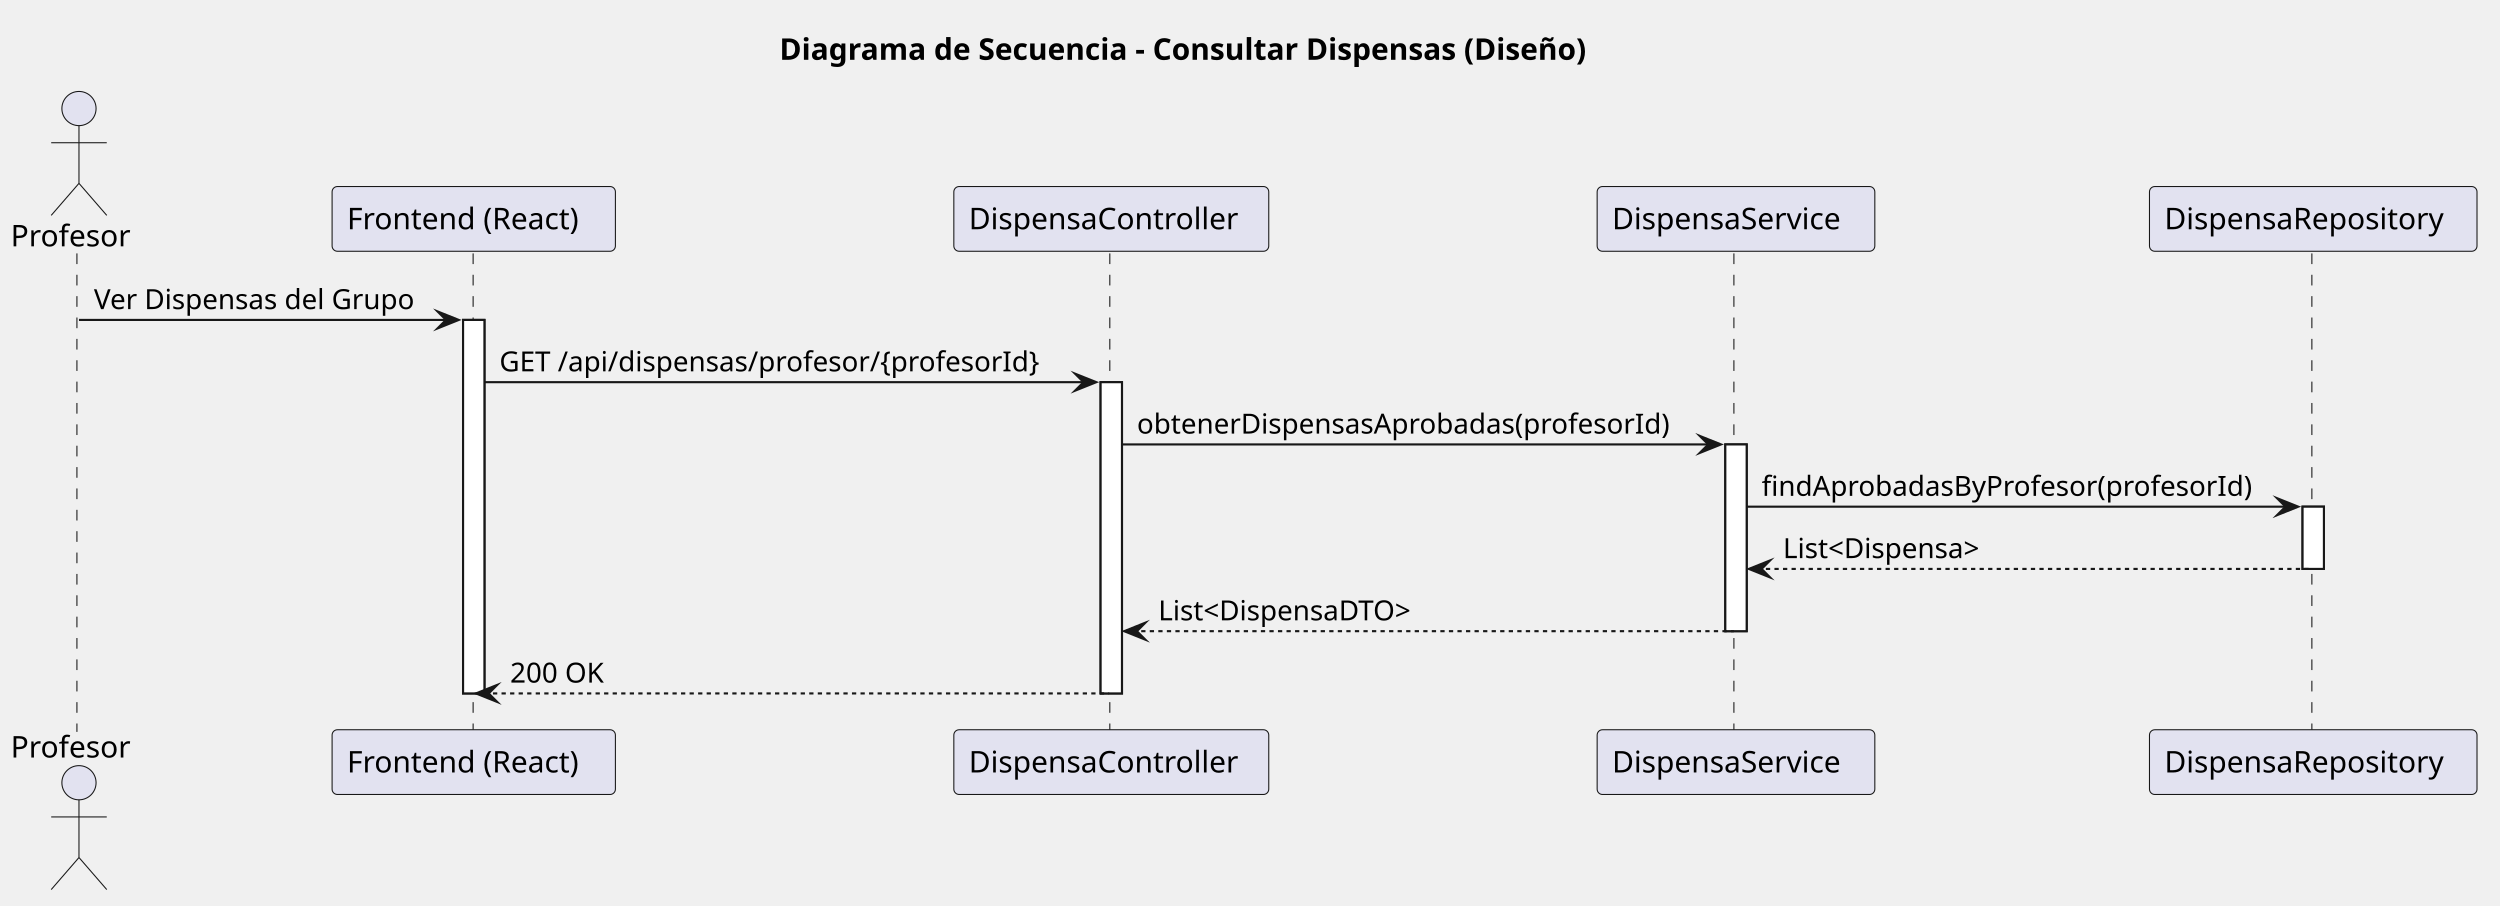
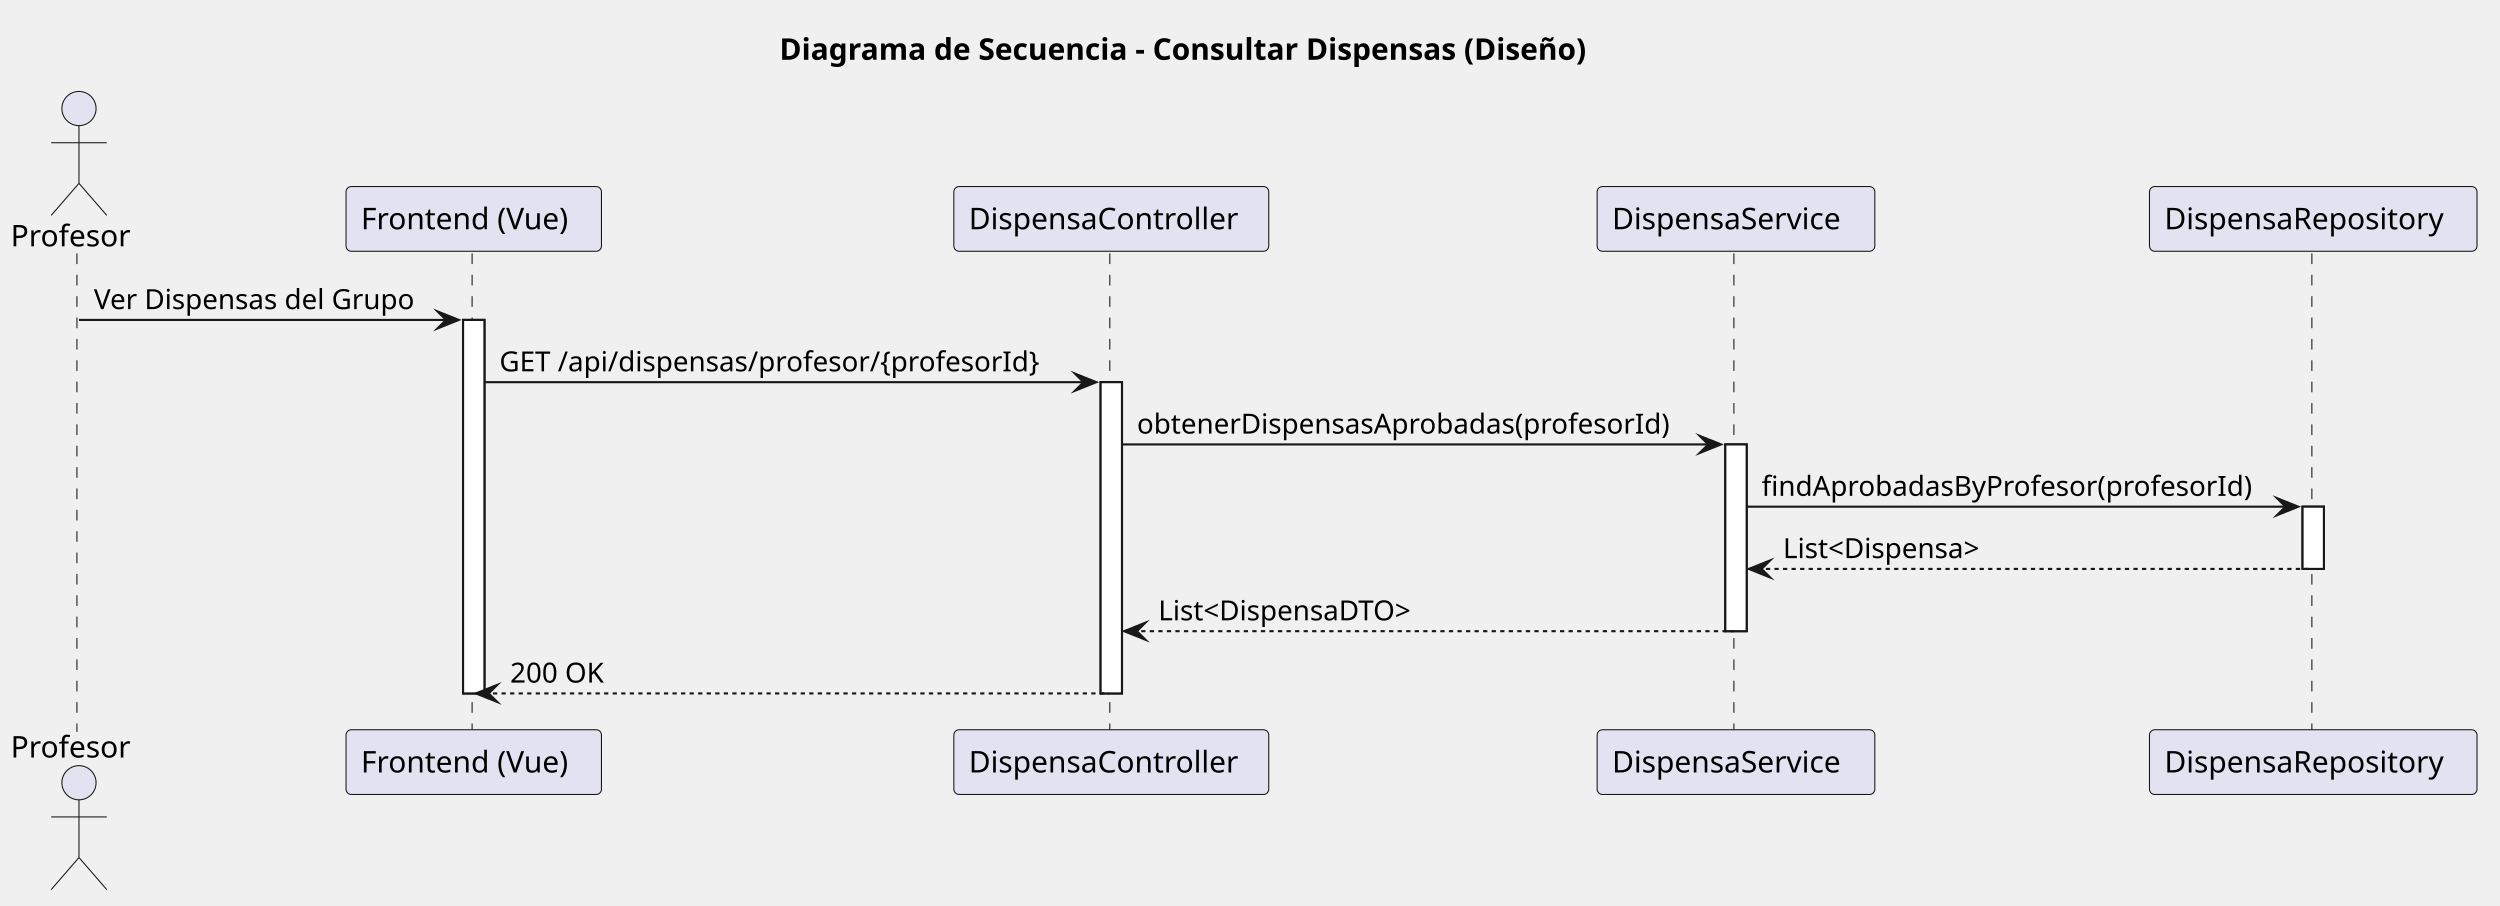
<svg xmlns="http://www.w3.org/2000/svg" contentStyleType="text/css" data-diagram-type="SEQUENCE" height="424px" preserveAspectRatio="none" style="width:1170px;height:424px;background:#FFFFFF;" version="1.1" viewBox="0 0 1170 424" width="1170px" zoomAndPan="magnify">
  <defs />
  <g>
    <g class="title" data-source-line="1">
      <text fill="#000000" font-family="sans-serif" font-size="14" font-weight="700" lengthAdjust="spacing" textLength="433.679" x="364.779" y="27.995">Diagrama de Secuencia - Consultar Dispensas (Diseño)</text>
    </g>
    <g>
      <rect fill="#FFFFFF" height="174.797" style="stroke:#181818;stroke-width:1;" width="10" x="216.715" y="149.727" />
    </g>
    <g>
      <rect fill="#FFFFFF" height="145.664" style="stroke:#181818;stroke-width:1;" width="10" x="515.084" y="178.859" />
    </g>
    <g>
      <rect fill="#FFFFFF" height="87.398" style="stroke:#181818;stroke-width:1;" width="10" x="807.442" y="207.992" />
    </g>
    <g>
      <rect fill="#FFFFFF" height="29.133" style="stroke:#181818;stroke-width:1;" width="10" x="1077.596" y="237.125" />
    </g>
    <g class="participant-lifeline" data-entity-uid="part1" data-qualified-name="Teacher" data-source-line="3" id="part1-lifeline">
      <g>
        <rect fill="#000000" fill-opacity="0" height="223.93" width="8" x="32.96" y="118.594" />
        <line style="stroke:#181818;stroke-width:0.5;stroke-dasharray:5,5;" x1="36" x2="36" y1="118.594" y2="342.523" />
      </g>
    </g>
    <g class="participant-lifeline" data-entity-uid="part2" data-qualified-name="FE" data-source-line="4" id="part2-lifeline">
      <g>
        <rect fill="#000000" fill-opacity="0" height="223.93" width="8" x="217.715" y="118.594" />
-         <line style="stroke:#181818;stroke-width:0.5;stroke-dasharray:5,5;" x1="221.42" x2="221.42" y1="118.594" y2="342.523" />
+         <line style="stroke:#181818;stroke-width:0.5;stroke-dasharray:5,5;" x1="220.941" x2="220.941" y1="118.594" y2="342.523" />
      </g>
    </g>
    <g class="participant-lifeline" data-entity-uid="part3" data-qualified-name="Controller" data-source-line="5" id="part3-lifeline">
      <g>
        <rect fill="#000000" fill-opacity="0" height="223.93" width="8" x="516.084" y="118.594" />
        <line style="stroke:#181818;stroke-width:0.5;stroke-dasharray:5,5;" x1="519.393" x2="519.393" y1="118.594" y2="342.523" />
      </g>
    </g>
    <g class="participant-lifeline" data-entity-uid="part4" data-qualified-name="Service" data-source-line="6" id="part4-lifeline">
      <g>
        <rect fill="#000000" fill-opacity="0" height="223.93" width="8" x="808.442" y="118.594" />
        <line style="stroke:#181818;stroke-width:0.5;stroke-dasharray:5,5;" x1="811.466" x2="811.466" y1="118.594" y2="342.523" />
      </g>
    </g>
    <g class="participant-lifeline" data-entity-uid="part5" data-qualified-name="Repository" data-source-line="7" id="part5-lifeline">
      <g>
        <rect fill="#000000" fill-opacity="0" height="223.93" width="8" x="1078.596" y="118.594" />
        <line style="stroke:#181818;stroke-width:0.5;stroke-dasharray:5,5;" x1="1081.955" x2="1081.955" y1="118.594" y2="342.523" />
      </g>
    </g>
    <g class="participant participant-head" data-entity-uid="part1" data-qualified-name="Teacher" data-source-line="3" id="part1-head">
      <text fill="#000000" font-family="sans-serif" font-size="14" lengthAdjust="spacing" textLength="57.921" x="5" y="115.292">Profesor</text>
      <ellipse cx="36.96" cy="50.797" fill="#E2E2F0" rx="8" ry="8" style="stroke:#181818;stroke-width:0.5;" />
      <path d="M36.96,58.797 L36.96,85.797 M23.96,66.797 L49.96,66.797 M36.96,85.797 L23.96,100.797 M36.96,85.797 L49.96,100.797" fill="none" style="stroke:#181818;stroke-width:0.5;" />
    </g>
    <g class="participant participant-tail" data-entity-uid="part1" data-qualified-name="Teacher" data-source-line="3" id="part1-tail">
      <text fill="#000000" font-family="sans-serif" font-size="14" lengthAdjust="spacing" textLength="57.921" x="5" y="354.519">Profesor</text>
      <ellipse cx="36.96" cy="366.32" fill="#E2E2F0" rx="8" ry="8" style="stroke:#181818;stroke-width:0.5;" />
      <path d="M36.96,374.32 L36.96,401.32 M23.96,382.32 L49.96,382.32 M36.96,401.32 L23.96,416.32 M36.96,401.32 L49.96,416.32" fill="none" style="stroke:#181818;stroke-width:0.5;" />
    </g>
    <g class="participant participant-head" data-entity-uid="part2" data-qualified-name="FE" data-source-line="4" id="part2-head">
-       <rect fill="#E2E2F0" height="30.297" rx="2.5" ry="2.5" style="stroke:#181818;stroke-width:0.5;" width="132.59" x="155.42" y="87.297" />
-       <text fill="#000000" font-family="sans-serif" font-size="14" lengthAdjust="spacing" textLength="118.59" x="162.42" y="107.292">Frontend (React)</text>
+       <rect fill="#E2E2F0" height="30.297" rx="2.5" ry="2.5" style="stroke:#181818;stroke-width:0.5;" width="119.547" x="161.941" y="87.297" />
+       <text fill="#000000" font-family="sans-serif" font-size="14" lengthAdjust="spacing" textLength="105.547" x="168.941" y="107.292">Frontend (Vue)</text>
    </g>
    <g class="participant participant-tail" data-entity-uid="part2" data-qualified-name="FE" data-source-line="4" id="part2-tail">
-       <rect fill="#E2E2F0" height="30.297" rx="2.5" ry="2.5" style="stroke:#181818;stroke-width:0.5;" width="132.59" x="155.42" y="341.523" />
-       <text fill="#000000" font-family="sans-serif" font-size="14" lengthAdjust="spacing" textLength="118.59" x="162.42" y="361.519">Frontend (React)</text>
+       <rect fill="#E2E2F0" height="30.297" rx="2.5" ry="2.5" style="stroke:#181818;stroke-width:0.5;" width="119.547" x="161.941" y="341.523" />
+       <text fill="#000000" font-family="sans-serif" font-size="14" lengthAdjust="spacing" textLength="105.547" x="168.941" y="361.519">Frontend (Vue)</text>
    </g>
    <g class="participant participant-head" data-entity-uid="part3" data-qualified-name="Controller" data-source-line="5" id="part3-head">
      <rect fill="#E2E2F0" height="30.297" rx="2.5" ry="2.5" style="stroke:#181818;stroke-width:0.5;" width="147.383" x="446.393" y="87.297" />
      <text fill="#000000" font-family="sans-serif" font-size="14" lengthAdjust="spacing" textLength="133.383" x="453.393" y="107.292">DispensaController</text>
    </g>
    <g class="participant participant-tail" data-entity-uid="part3" data-qualified-name="Controller" data-source-line="5" id="part3-tail">
      <rect fill="#E2E2F0" height="30.297" rx="2.5" ry="2.5" style="stroke:#181818;stroke-width:0.5;" width="147.383" x="446.393" y="341.523" />
      <text fill="#000000" font-family="sans-serif" font-size="14" lengthAdjust="spacing" textLength="133.383" x="453.393" y="361.519">DispensaController</text>
    </g>
    <g class="participant participant-head" data-entity-uid="part4" data-qualified-name="Service" data-source-line="6" id="part4-head">
      <rect fill="#E2E2F0" height="30.297" rx="2.5" ry="2.5" style="stroke:#181818;stroke-width:0.5;" width="129.951" x="747.466" y="87.297" />
      <text fill="#000000" font-family="sans-serif" font-size="14" lengthAdjust="spacing" textLength="115.951" x="754.466" y="107.292">DispensaService</text>
    </g>
    <g class="participant participant-tail" data-entity-uid="part4" data-qualified-name="Service" data-source-line="6" id="part4-tail">
      <rect fill="#E2E2F0" height="30.297" rx="2.5" ry="2.5" style="stroke:#181818;stroke-width:0.5;" width="129.951" x="747.466" y="341.523" />
      <text fill="#000000" font-family="sans-serif" font-size="14" lengthAdjust="spacing" textLength="115.951" x="754.466" y="361.519">DispensaService</text>
    </g>
    <g class="participant participant-head" data-entity-uid="part5" data-qualified-name="Repository" data-source-line="7" id="part5-head">
      <rect fill="#E2E2F0" height="30.297" rx="2.5" ry="2.5" style="stroke:#181818;stroke-width:0.5;" width="153.282" x="1005.955" y="87.297" />
      <text fill="#000000" font-family="sans-serif" font-size="14" lengthAdjust="spacing" textLength="139.282" x="1012.955" y="107.292">DispensaRepository</text>
    </g>
    <g class="participant participant-tail" data-entity-uid="part5" data-qualified-name="Repository" data-source-line="7" id="part5-tail">
      <rect fill="#E2E2F0" height="30.297" rx="2.5" ry="2.5" style="stroke:#181818;stroke-width:0.5;" width="153.282" x="1005.955" y="341.523" />
      <text fill="#000000" font-family="sans-serif" font-size="14" lengthAdjust="spacing" textLength="139.282" x="1012.955" y="361.519">DispensaRepository</text>
    </g>
    <g>
      <rect fill="#FFFFFF" height="174.797" style="stroke:#181818;stroke-width:1;" width="10" x="216.715" y="149.727" />
    </g>
    <g>
      <rect fill="#FFFFFF" height="145.664" style="stroke:#181818;stroke-width:1;" width="10" x="515.084" y="178.859" />
    </g>
    <g>
      <rect fill="#FFFFFF" height="87.398" style="stroke:#181818;stroke-width:1;" width="10" x="807.442" y="207.992" />
    </g>
    <g>
      <rect fill="#FFFFFF" height="29.133" style="stroke:#181818;stroke-width:1;" width="10" x="1077.596" y="237.125" />
    </g>
    <g class="message" data-entity-1="part1" data-entity-2="part2" data-source-line="9" id="msg1">
      <polygon fill="#181818" points="204.715,145.727,214.715,149.727,204.715,153.727,208.715,149.727" style="stroke:#181818;stroke-width:1;stroke-linejoin:miter;stroke-miterlimit:10;" />
      <line style="stroke:#181818;stroke-width:1;" x1="36.96" x2="210.715" y1="149.727" y2="149.727" />
      <text fill="#000000" font-family="sans-serif" font-size="13" lengthAdjust="spacing" textLength="160.754" x="43.96" y="144.661">Ver Dispensas del Grupo</text>
    </g>
    <g class="message" data-entity-1="part2" data-entity-2="part3" data-source-line="12" id="msg2">
      <polygon fill="#181818" points="503.084,174.859,513.084,178.859,503.084,182.859,507.084,178.859" style="stroke:#181818;stroke-width:1;stroke-linejoin:miter;stroke-miterlimit:10;" />
      <line style="stroke:#181818;stroke-width:1;" x1="226.715" x2="509.084" y1="178.859" y2="178.859" />
      <text fill="#000000" font-family="sans-serif" font-size="13" lengthAdjust="spacing" textLength="269.369" x="233.715" y="173.793">GET /api/dispensas/profesor/{profesorId}</text>
    </g>
    <g class="message" data-entity-1="part3" data-entity-2="part4" data-source-line="15" id="msg3">
      <polygon fill="#181818" points="795.442,203.992,805.442,207.992,795.442,211.992,799.442,207.992" style="stroke:#181818;stroke-width:1;stroke-linejoin:miter;stroke-miterlimit:10;" />
      <line style="stroke:#181818;stroke-width:1;" x1="525.084" x2="801.442" y1="207.992" y2="207.992" />
      <text fill="#000000" font-family="sans-serif" font-size="13" lengthAdjust="spacing" textLength="263.358" x="532.084" y="202.926">obtenerDispensasAprobadas(profesorId)</text>
    </g>
    <g class="message" data-entity-1="part4" data-entity-2="part5" data-source-line="17" id="msg4">
      <polygon fill="#181818" points="1065.596,233.125,1075.596,237.125,1065.596,241.125,1069.596,237.125" style="stroke:#181818;stroke-width:1;stroke-linejoin:miter;stroke-miterlimit:10;" />
      <line style="stroke:#181818;stroke-width:1;" x1="817.442" x2="1071.596" y1="237.125" y2="237.125" />
      <text fill="#000000" font-family="sans-serif" font-size="13" lengthAdjust="spacing" textLength="241.154" x="824.442" y="232.059">findAprobadasByProfesor(profesorId)</text>
    </g>
    <g class="message" data-entity-1="part5" data-entity-2="part4" data-source-line="19" id="msg5">
      <polygon fill="#181818" points="828.442,262.258,818.442,266.258,828.442,270.258,824.442,266.258" style="stroke:#181818;stroke-width:1;stroke-linejoin:miter;stroke-miterlimit:10;" />
      <line style="stroke:#181818;stroke-width:1;stroke-dasharray:2,2;" x1="822.442" x2="1081.596" y1="266.258" y2="266.258" />
      <text fill="#000000" font-family="sans-serif" font-size="13" lengthAdjust="spacing" textLength="104.133" x="834.442" y="261.192">List&lt;Dispensa&gt;</text>
    </g>
    <g class="message" data-entity-1="part4" data-entity-2="part3" data-source-line="21" id="msg6">
      <polygon fill="#181818" points="536.084,291.391,526.084,295.391,536.084,299.391,532.084,295.391" style="stroke:#181818;stroke-width:1;stroke-linejoin:miter;stroke-miterlimit:10;" />
      <line style="stroke:#181818;stroke-width:1;stroke-dasharray:2,2;" x1="530.084" x2="811.442" y1="295.391" y2="295.391" />
      <text fill="#000000" font-family="sans-serif" font-size="13" lengthAdjust="spacing" textLength="132.317" x="542.084" y="290.325">List&lt;DispensaDTO&gt;</text>
    </g>
    <g class="message" data-entity-1="part3" data-entity-2="part2" data-source-line="24" id="msg7">
      <polygon fill="#181818" points="232.715,320.523,222.715,324.523,232.715,328.523,228.715,324.523" style="stroke:#181818;stroke-width:1;stroke-linejoin:miter;stroke-miterlimit:10;" />
      <line style="stroke:#181818;stroke-width:1;stroke-dasharray:2,2;" x1="226.715" x2="519.084" y1="324.523" y2="324.523" />
      <text fill="#000000" font-family="sans-serif" font-size="13" lengthAdjust="spacing" textLength="47.703" x="238.715" y="319.457">200 OK</text>
    </g>
  </g>
</svg>
